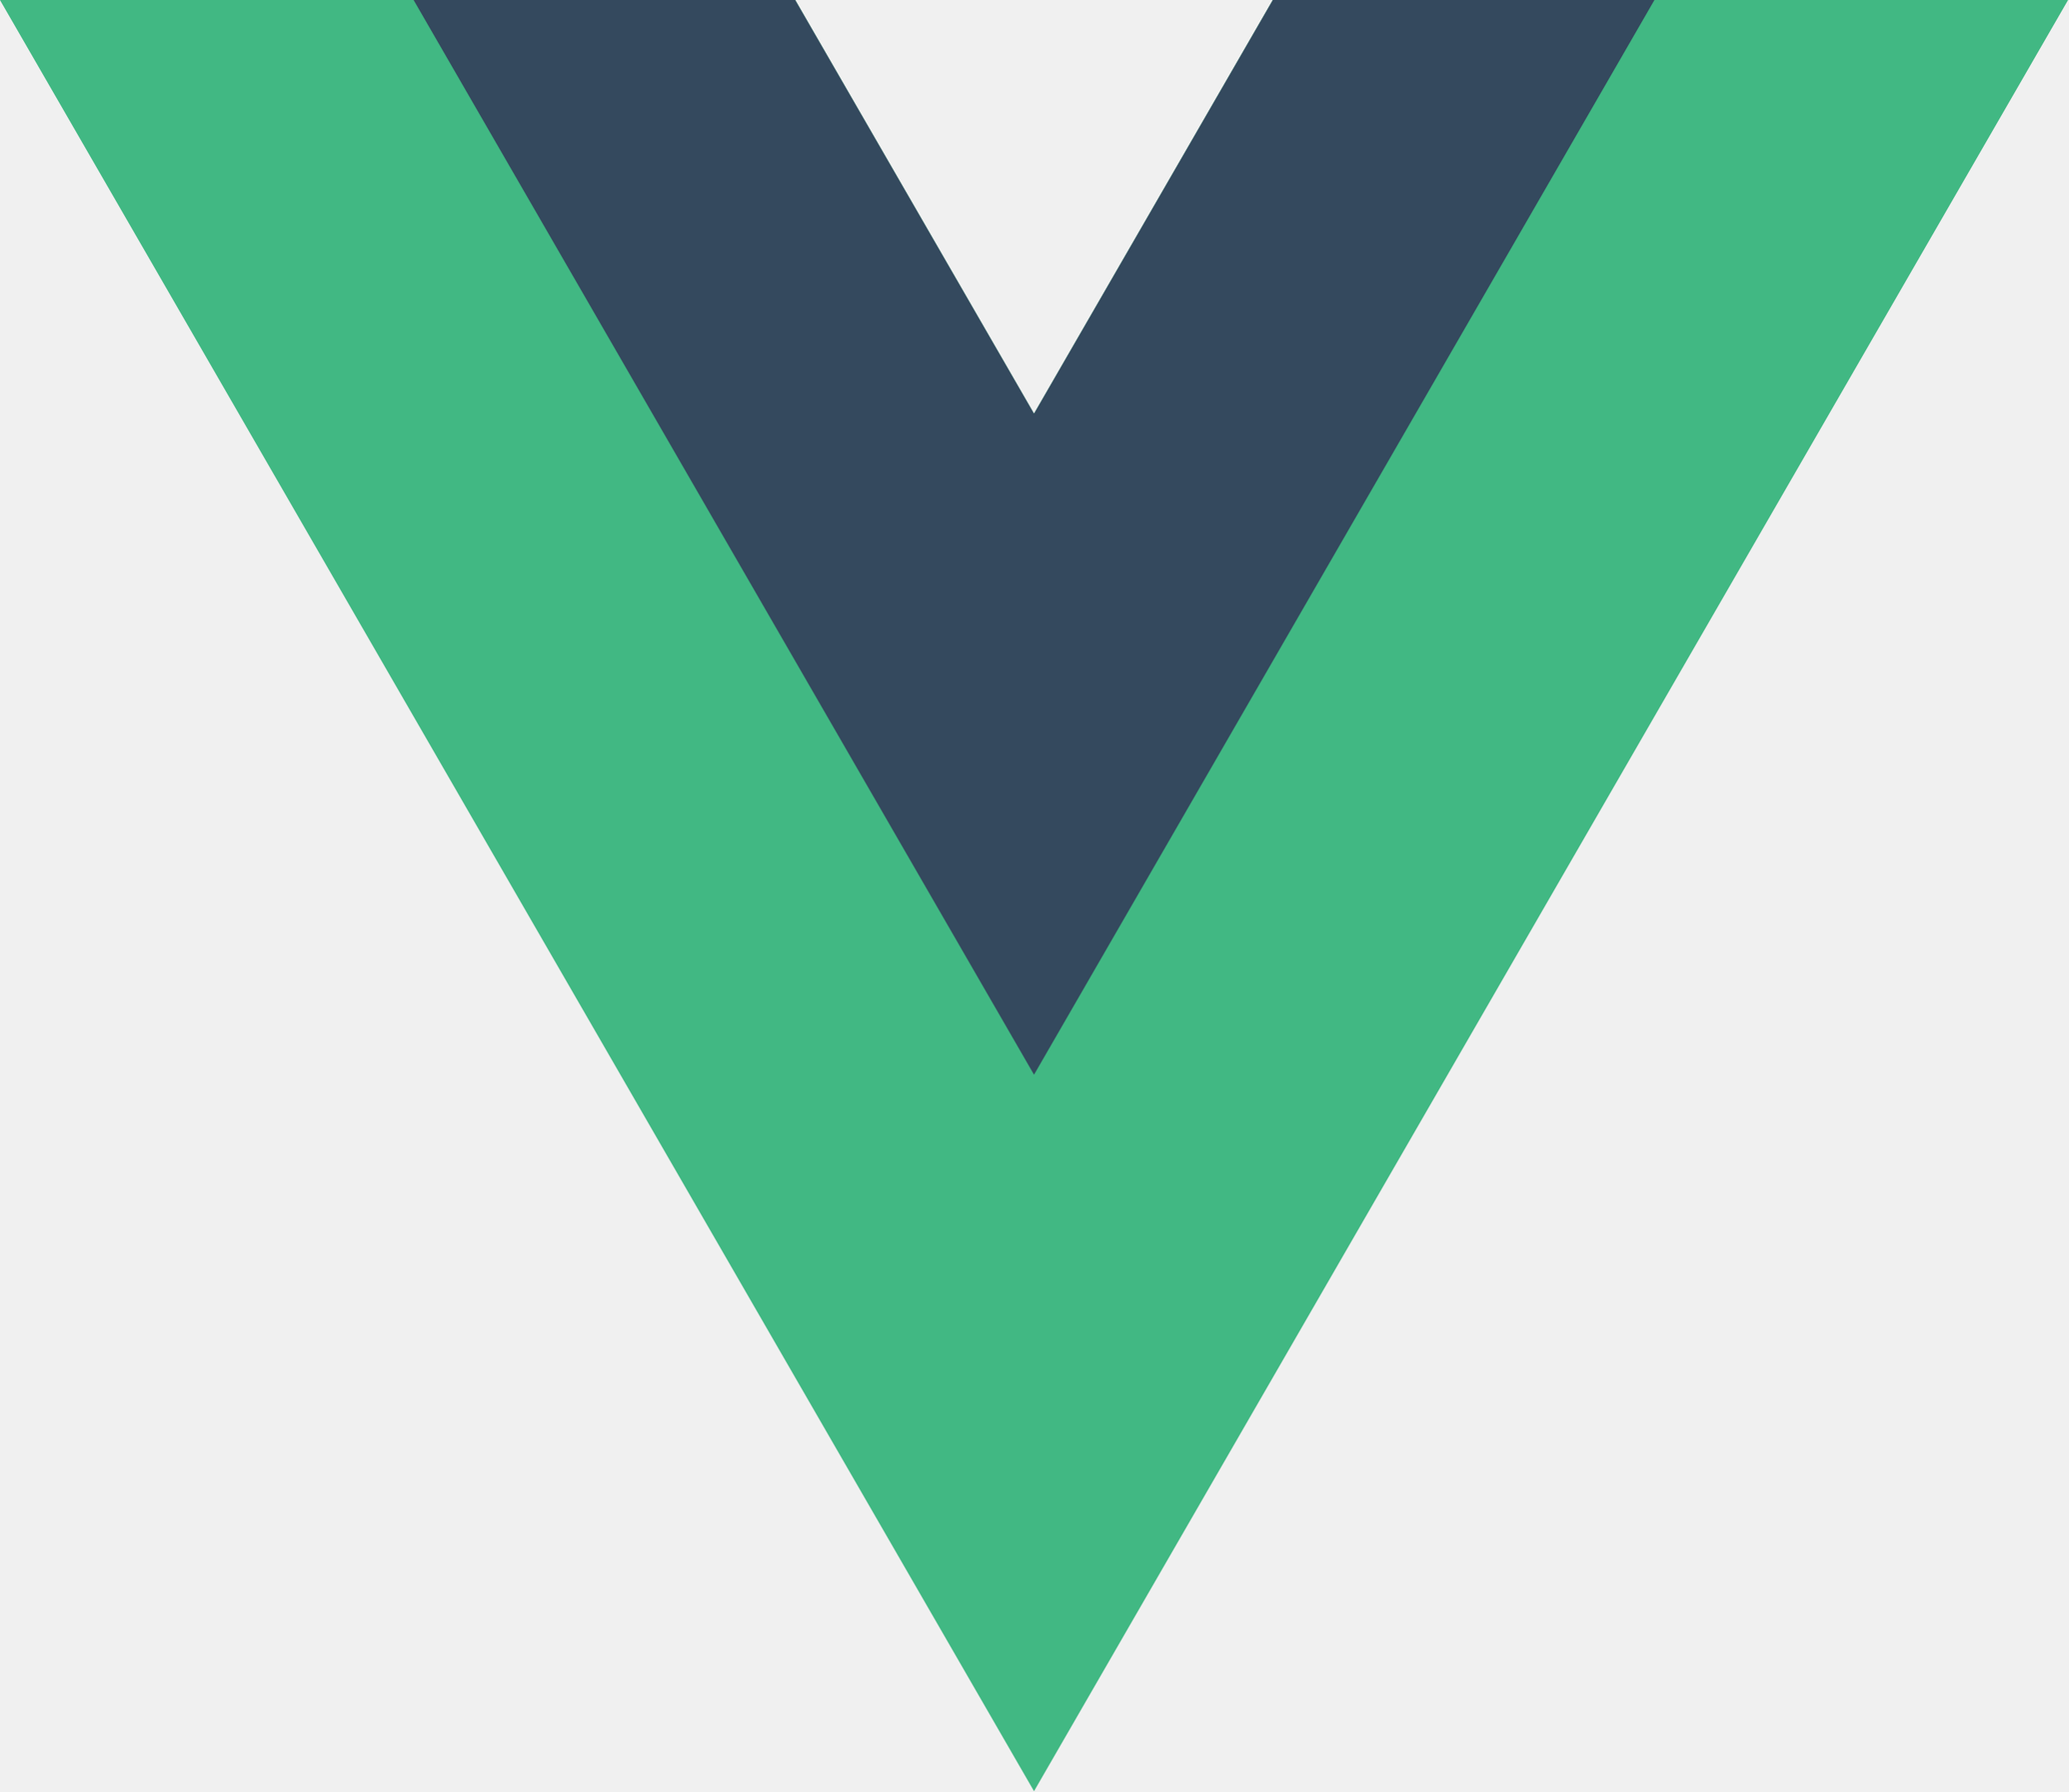
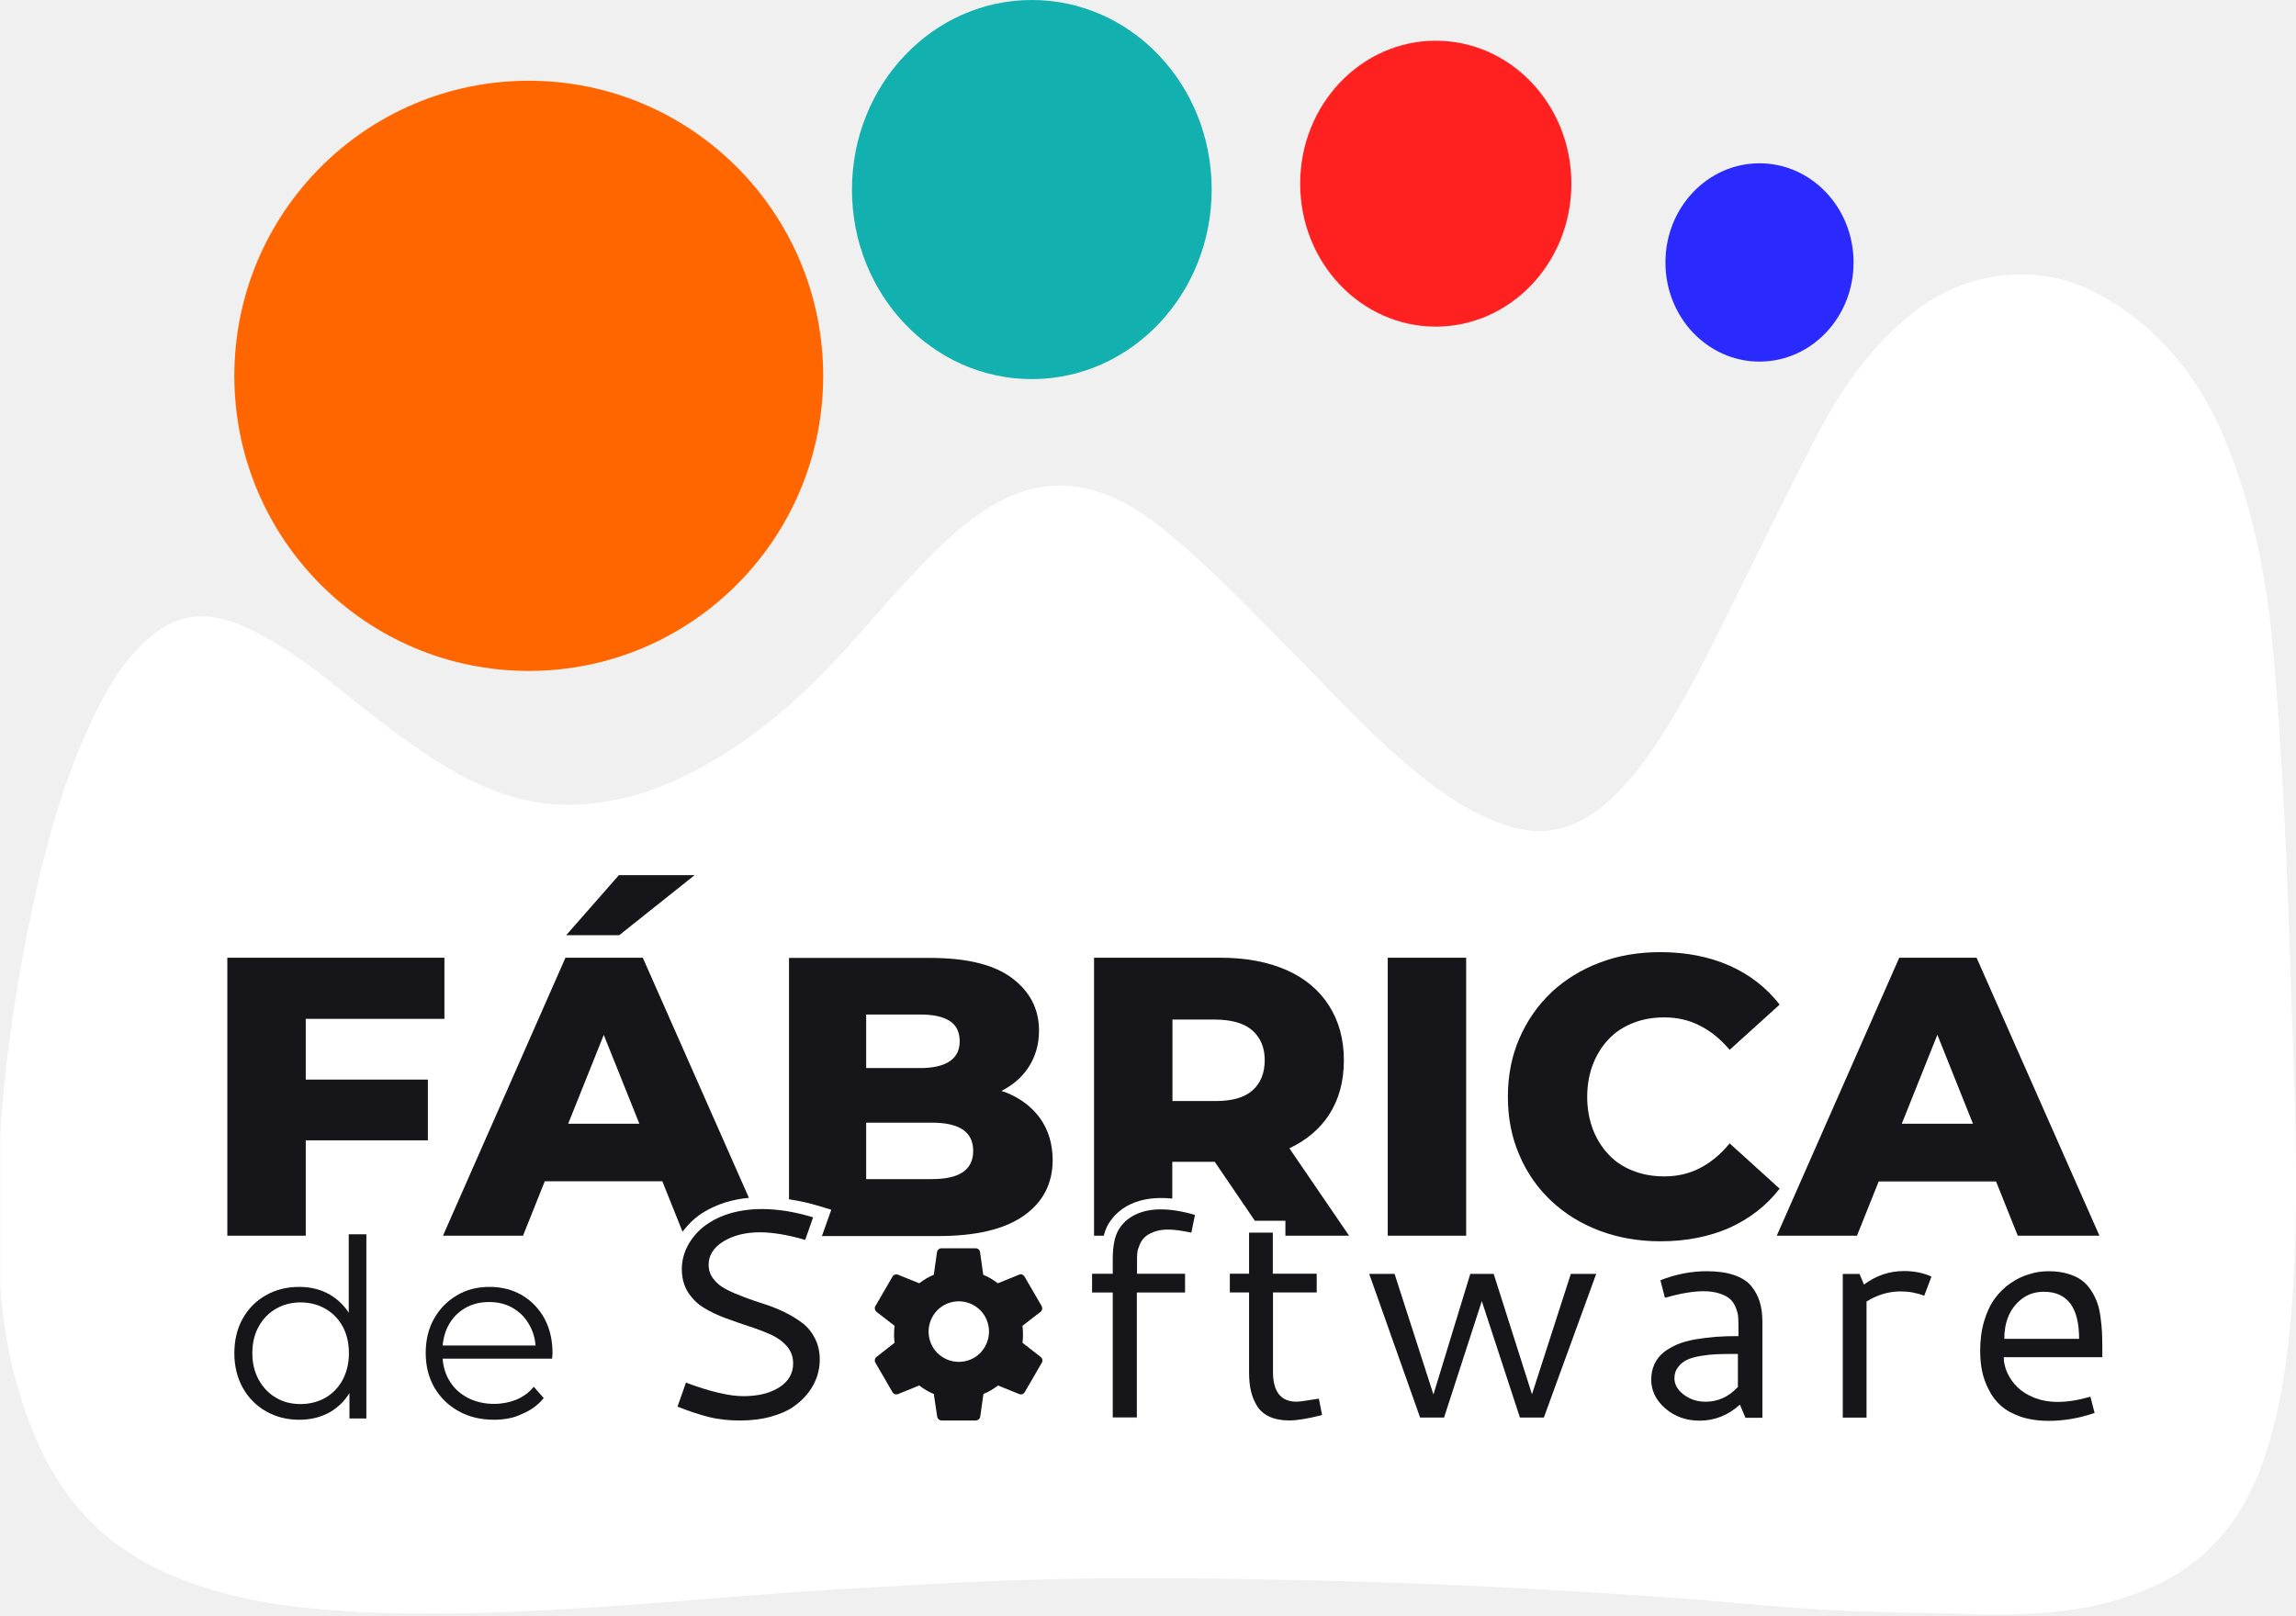
- <svg xmlns="http://www.w3.org/2000/svg" viewBox="0 0 261.76 226.69">
-   <path d="M161.096.001l-30.225 52.351L100.647.001H-.005l130.877 226.688L261.749.001z" fill="#41b883" />
-   <path d="M161.096.001l-30.225 52.351L100.647.001H52.346l78.526 136.01L209.398.001z" fill="#34495e" />
+ <svg xmlns="http://www.w3.org/2000/svg" width="243" height="171" viewBox="0 0 243 171" fill="none">
+   <g clip-path="url(#clip0_533_517)">
+     <mask id="mask0_533_517" style="mask-type:luminance" maskUnits="userSpaceOnUse" x="0" y="0" width="243" height="171">
+       <path d="M243 0H0V170.986H243V0Z" fill="white" />
+     </mask>
+     <g mask="url(#mask0_533_517)">
+       <path d="M242.676 110.435C242.39 102.629 242.182 94.844 241.801 87.039C241.477 80.588 241.076 74.138 240.467 67.707C239.782 60.494 238.317 53.471 235.576 46.754C232.778 39.922 228.475 34.655 222.213 31.201C218.273 29.026 214.086 28.568 209.803 29.522C206.186 30.323 203.082 32.327 200.341 34.941C197.049 38.109 194.479 41.907 192.347 45.99C188.959 52.536 185.742 59.158 182.469 65.761C180.147 70.436 177.805 75.092 174.873 79.367C173.198 81.81 171.333 84.081 168.973 85.836C166.117 87.954 163.034 88.508 159.684 87.458C155.934 86.294 152.736 84.081 149.671 81.581C144.97 77.707 140.877 73.165 136.575 68.833C132.121 64.349 127.762 59.711 122.832 55.78C120.434 53.872 117.826 52.364 114.894 51.696C111.068 50.838 107.528 51.849 104.235 54.005C100.751 56.276 97.934 59.33 95.117 62.402C92.795 64.94 90.587 67.593 88.246 70.073C83.334 75.283 77.871 79.711 71.419 82.63C68.183 84.1 64.794 84.978 61.254 85.168C56.21 85.436 51.622 83.852 47.301 81.237C42.942 78.604 38.964 75.379 34.967 72.173C32.549 70.226 29.999 68.471 27.277 67.02C25.62 66.123 23.888 65.436 22.023 65.284C19.32 65.055 17.093 66.219 15.151 68.089C12.677 70.493 11.002 73.508 9.536 76.657C6.224 83.775 4.359 91.371 2.817 99.08C1.617 105.129 0.742 111.236 0.209 117.381C0.114 118.392 0.057 119.423 0.019 120.434V136.044C0.285 139.804 0.875 143.525 1.96 147.151C3.331 151.769 5.234 156.12 8.375 159.765C11.839 163.791 16.179 166.215 21.014 167.856C26.42 169.669 31.978 170.318 37.612 170.623C45.379 171.043 53.145 170.738 60.873 170.28C68.544 169.822 76.196 169.116 83.868 168.562C88.645 168.219 93.442 167.99 98.22 167.703C108.289 167.112 118.359 166.978 128.428 167.112C136.156 167.207 143.904 167.398 151.632 167.703C159.36 168.009 167.088 168.467 174.816 168.982C180.927 169.383 187.038 170.07 193.147 170.413C198.267 170.718 203.408 170.699 208.527 170.871C212.278 170.986 216.009 170.909 219.738 170.337C222.898 169.841 225.963 168.963 228.856 167.493C234.243 164.745 237.688 160.223 239.649 154.326C241.42 149.04 242.162 143.563 242.581 138.01C243.265 128.85 242.999 119.652 242.676 110.435Z" fill="#FFFFFF" />
+       <path d="M109.204 40.132C119.711 40.132 128.239 31.144 128.239 20.057C128.239 8.97 119.73 0 109.204 0C98.697 0 90.169 8.989 90.169 20.076C90.169 31.163 98.697 40.132 109.204 40.132Z" fill="#12B0AE" />
+       <path d="M151.956 34.577C159.875 34.577 166.309 27.802 166.309 19.444C166.309 11.085 159.894 4.311 151.956 4.311C144.038 4.311 137.604 11.085 137.604 19.444C137.604 27.802 144.038 34.577 151.956 34.577Z" fill="#FF2020" />
+       <path d="M186.219 38.279C191.72 38.279 196.174 33.585 196.174 27.783C196.174 21.982 191.72 17.288 186.219 17.288C180.719 17.288 176.264 21.982 176.264 27.783C176.264 33.585 180.719 38.279 186.219 38.279Z" fill="#2A2AFF" />
+     </g>
+     <path d="M31.674 150.297C30.361 150.297 29.18 149.991 28.152 149.4C27.106 148.808 26.287 147.968 25.697 146.919C25.107 145.85 24.802 144.629 24.802 143.255C24.802 141.862 25.107 140.621 25.697 139.572C26.287 138.522 27.106 137.702 28.152 137.11C29.2 136.518 30.361 136.232 31.674 136.232C32.873 136.232 33.958 136.499 34.91 137.053C35.862 137.606 36.623 138.389 37.194 139.438C37.765 140.488 38.051 141.747 38.051 143.255C38.051 144.743 37.765 146.022 37.213 147.072C36.661 148.121 35.9 148.922 34.948 149.476C33.977 150.029 32.892 150.297 31.674 150.297ZM31.807 148.636C32.778 148.636 33.673 148.407 34.434 147.968C35.215 147.529 35.824 146.881 36.262 146.079C36.699 145.258 36.928 144.323 36.928 143.255C36.928 142.167 36.699 141.213 36.262 140.411C35.824 139.61 35.196 138.98 34.434 138.541C33.654 138.102 32.778 137.873 31.807 137.873C30.856 137.873 29.98 138.102 29.218 138.541C28.457 138.98 27.829 139.61 27.391 140.411C26.934 141.213 26.706 142.167 26.706 143.255C26.706 144.323 26.934 145.258 27.391 146.079C27.848 146.9 28.457 147.529 29.218 147.968C29.98 148.426 30.837 148.636 31.807 148.636ZM36.985 150.163V146.003L37.175 143.217L36.909 140.43V130.66H38.774V150.163H36.985Z" fill="#15151A" />
+     <path d="M52.289 150.296C50.862 150.296 49.606 149.991 48.52 149.38C47.435 148.769 46.598 147.949 45.97 146.88C45.361 145.812 45.056 144.609 45.056 143.235C45.056 141.861 45.342 140.659 45.932 139.609C46.522 138.56 47.321 137.739 48.349 137.129C49.377 136.518 50.519 136.232 51.795 136.232C53.089 136.232 54.231 136.518 55.24 137.11C56.249 137.701 57.029 138.522 57.619 139.571C58.19 140.64 58.476 141.861 58.476 143.235C58.476 143.331 58.476 143.407 58.457 143.522C58.438 143.617 58.438 143.712 58.438 143.827H46.465V142.434H57.448L56.706 142.987C56.706 141.995 56.496 141.098 56.058 140.316C55.64 139.533 55.05 138.923 54.307 138.484C53.565 138.045 52.727 137.835 51.756 137.835C50.805 137.835 49.967 138.045 49.206 138.484C48.463 138.923 47.873 139.533 47.455 140.316C47.036 141.098 46.826 142.014 46.826 143.026V143.312C46.826 144.361 47.055 145.277 47.512 146.079C47.969 146.88 48.616 147.491 49.453 147.949C50.291 148.388 51.224 148.617 52.289 148.617C53.127 148.617 53.907 148.464 54.631 148.178C55.354 147.873 55.982 147.434 56.496 146.804L57.543 148.006C56.934 148.751 56.172 149.304 55.24 149.686C54.402 150.105 53.394 150.296 52.289 150.296Z" fill="#15151A" />
+     <path d="M80.632 127.991C82.307 127.991 84.115 128.278 86.057 128.869L85.219 131.255C83.373 130.72 81.774 130.453 80.423 130.453C78.9 130.453 77.624 130.778 76.578 131.407C75.531 132.056 74.998 132.877 74.998 133.888C74.998 134.461 75.169 134.957 75.511 135.396C75.854 135.835 76.292 136.197 76.844 136.483C77.396 136.77 78.024 137.037 78.728 137.304C79.433 137.571 80.156 137.819 80.879 138.048C81.603 138.277 82.326 138.564 83.03 138.907C83.735 139.251 84.363 139.632 84.915 140.052C85.467 140.472 85.905 141.006 86.247 141.674C86.59 142.342 86.761 143.105 86.761 143.945C86.761 144.537 86.666 145.109 86.476 145.701C86.285 146.273 85.981 146.865 85.562 147.418C85.124 147.991 84.591 148.487 83.963 148.926C83.335 149.365 82.535 149.708 81.565 149.975C80.594 150.243 79.509 150.376 78.329 150.376C77.148 150.376 76.045 150.262 75.055 150.013C74.065 149.765 72.942 149.403 71.705 148.907L72.599 146.369C75.169 147.323 77.187 147.8 78.671 147.8C80.232 147.8 81.489 147.494 82.478 146.865C83.449 146.235 83.944 145.395 83.944 144.346C83.944 143.64 83.735 143.048 83.297 142.533C82.859 142.018 82.307 141.617 81.603 141.292C80.917 140.987 80.137 140.682 79.299 140.415C78.462 140.147 77.624 139.842 76.787 139.537C75.949 139.231 75.188 138.869 74.503 138.449C73.817 138.029 73.246 137.476 72.808 136.789C72.371 136.083 72.162 135.262 72.162 134.327C72.162 133.487 72.371 132.686 72.771 131.904C73.17 131.14 73.741 130.453 74.445 129.881C75.169 129.308 76.064 128.831 77.129 128.488C78.215 128.163 79.376 127.991 80.632 127.991Z" fill="#15151A" />
+     <path d="M123.67 130.163C123.061 130.163 122.547 130.24 122.11 130.412C121.672 130.583 121.348 130.774 121.12 131.003C120.891 131.232 120.72 131.499 120.606 131.805C120.473 132.11 120.396 132.377 120.377 132.568C120.358 132.759 120.339 132.969 120.339 133.198V134.839H125.422V136.824H120.32V150.048H117.77V136.824H115.581V134.839H117.77V133.293C117.77 131.957 117.96 130.946 118.36 130.24C118.76 129.534 119.35 128.98 120.13 128.599C120.91 128.217 121.805 128.026 122.833 128.026C123.937 128.026 125.136 128.217 126.469 128.618L126.088 130.488C125.155 130.297 124.337 130.163 123.67 130.163Z" fill="#15151A" />
+     <path d="M139.926 149.797C138.441 150.179 137.28 150.37 136.461 150.37C135.624 150.37 134.939 150.236 134.348 149.969C133.777 149.702 133.339 149.32 133.035 148.824C132.73 148.328 132.521 147.794 132.388 147.221C132.255 146.649 132.197 146 132.197 145.256V136.821H130.161V134.836H132.197V130.485H134.71V134.836H139.355V136.821H134.729V145.236C134.729 147.336 135.567 148.385 137.223 148.385C137.527 148.385 138.308 148.271 139.583 148.061L139.926 149.797Z" fill="#15151A" />
+     <path d="M144.913 134.857H147.597L151.709 147.624L155.611 134.857H158.085L162.14 147.604L166.251 134.857H168.935L163.396 150.066H160.864L156.829 137.739L152.832 150.066H150.3L144.913 134.857Z" fill="#15151A" />
+     <path d="M180.641 134.573C181.765 134.573 182.717 134.707 183.515 134.974C184.297 135.241 184.905 135.622 185.323 136.119C185.742 136.615 186.048 137.187 186.238 137.798C186.429 138.409 186.524 139.115 186.524 139.916V150.088H184.734L184.144 148.695C182.906 149.821 181.479 150.393 179.879 150.393C178.453 150.393 177.234 149.954 176.245 149.095C175.255 148.237 174.76 147.206 174.76 146.061C174.76 145.45 174.874 144.897 175.103 144.401C175.331 143.905 175.654 143.504 176.073 143.16C176.492 142.836 176.987 142.55 177.52 142.321C178.053 142.092 178.7 141.92 179.423 141.786C180.147 141.672 180.87 141.576 181.594 141.519C182.316 141.462 183.116 141.443 183.992 141.443V140.241C183.992 139.897 183.972 139.592 183.954 139.325C183.934 139.077 183.839 138.752 183.706 138.409C183.553 138.046 183.364 137.76 183.116 137.531C182.868 137.302 182.507 137.092 182.013 136.939C181.517 136.768 180.927 136.691 180.26 136.691C179.214 136.691 177.863 136.92 176.206 137.378L175.731 135.527C177.387 134.878 179.024 134.573 180.641 134.573ZM183.972 143.332H183.041C182.45 143.332 181.955 143.351 181.517 143.37C181.08 143.389 180.584 143.447 179.994 143.542C179.423 143.637 178.948 143.771 178.567 143.943C178.205 144.115 177.882 144.363 177.615 144.706C177.348 145.031 177.215 145.431 177.215 145.908C177.215 146.557 177.539 147.13 178.186 147.626C178.833 148.122 179.614 148.389 180.508 148.389C181.822 148.389 182.964 147.874 183.934 146.824V143.332H183.972Z" fill="#15151A" />
+     <path d="M197.278 135.985C198.554 135.031 199.964 134.554 201.524 134.554C202.589 134.554 203.56 134.744 204.417 135.145L203.655 137.168C202.855 136.863 202.018 136.71 201.162 136.71C199.886 136.71 198.687 137.073 197.546 137.779V150.068H195.033V134.859H196.804L197.278 135.985Z" fill="#15151A" />
+     <path d="M216.845 134.573C217.59 134.573 218.255 134.668 218.846 134.84C219.435 135.012 219.93 135.241 220.311 135.527C220.71 135.813 221.033 136.176 221.319 136.615C221.605 137.054 221.815 137.493 221.966 137.912C222.119 138.332 222.234 138.829 222.309 139.42C222.385 140.012 222.442 140.508 222.462 140.947C222.48 141.386 222.5 141.882 222.5 142.473V143.676H212.068C212.068 144.229 212.201 144.782 212.449 145.336C212.697 145.889 213.058 146.386 213.515 146.843C213.971 147.301 214.563 147.664 215.305 147.969C216.047 148.256 216.865 148.408 217.778 148.408C218.846 148.408 219.987 148.218 221.243 147.855L221.682 149.572C220.025 150.145 218.427 150.412 216.827 150.412C215.704 150.412 214.714 150.259 213.858 149.973C213.001 149.668 212.296 149.286 211.764 148.809C211.231 148.332 210.794 147.76 210.47 147.092C210.127 146.424 209.899 145.756 209.766 145.088C209.633 144.42 209.575 143.733 209.575 142.989C209.575 141.844 209.708 140.813 209.994 139.859C210.28 138.905 210.641 138.122 211.117 137.474C211.592 136.825 212.145 136.29 212.773 135.851C213.402 135.413 214.067 135.088 214.753 134.897C215.4 134.668 216.123 134.573 216.845 134.573ZM216.313 136.748C215.418 136.748 214.638 136.997 213.991 137.493C213.344 137.989 212.868 138.619 212.564 139.344C212.259 140.088 212.126 140.87 212.126 141.729H220.045C220.045 138.409 218.806 136.748 216.313 136.748Z" fill="#15151A" />
+     <path d="M32.359 130.813H24.06V101.387H47.035V107.856H32.359V130.813ZM31.731 114.287H45.284V120.718H31.731V114.287Z" fill="#15151A" />
+     <path d="M146.874 130.813V101.387H155.173V130.813H146.874Z" fill="#15151A" />
+     <path d="M175.73 131.404C173.408 131.404 171.276 131.022 169.316 130.297C167.355 129.553 165.642 128.503 164.195 127.149C162.749 125.794 161.607 124.172 160.807 122.282C159.989 120.412 159.589 118.351 159.589 116.099C159.589 113.867 159.989 111.806 160.807 109.916C161.626 108.046 162.749 106.424 164.195 105.05C165.642 103.695 167.355 102.646 169.316 101.901C171.276 101.157 173.408 100.795 175.73 100.795C178.433 100.795 180.87 101.272 183.001 102.207C185.135 103.142 186.923 104.516 188.35 106.348L183.059 111.138C182.108 110.012 181.06 109.153 179.919 108.581C178.776 107.989 177.52 107.703 176.149 107.703C174.95 107.703 173.846 107.894 172.837 108.294C171.828 108.695 170.972 109.248 170.267 109.993C169.563 110.737 168.992 111.634 168.592 112.664C168.193 113.695 167.983 114.859 167.983 116.118C167.983 117.378 168.193 118.523 168.592 119.572C168.992 120.603 169.563 121.5 170.267 122.244C170.972 122.988 171.847 123.561 172.837 123.943C173.846 124.343 174.95 124.534 176.149 124.534C177.52 124.534 178.776 124.248 179.919 123.656C181.06 123.065 182.108 122.206 183.059 121.042L188.35 125.832C186.923 127.664 185.135 129.038 183.001 129.992C180.87 130.927 178.433 131.404 175.73 131.404Z" fill="#15151A" />
+     <path d="M188.047 130.813L201.009 101.387H209.194L222.196 130.813H213.553L203.408 105.452H206.681L196.535 130.813H188.047ZM195.146 125.069L197.278 118.962H211.631L213.763 125.069H195.146Z" fill="#15151A" />
+     <path d="M117.256 129.668C117.789 128.733 118.569 128.008 119.578 127.512C120.835 126.901 122.357 126.71 124.07 126.882V122.989H128.563L132.807 129.229H136.043V130.813H142.782L136.462 121.558C138.251 120.718 139.66 119.535 140.65 118.027C141.697 116.424 142.23 114.497 142.23 112.226C142.23 110.012 141.697 108.085 140.65 106.444C139.603 104.803 138.099 103.543 136.138 102.684C134.178 101.826 131.856 101.387 129.172 101.387H115.79V130.813H116.818C116.932 130.393 117.065 130.012 117.256 129.668ZM132.56 109.096C133.417 109.86 133.854 110.909 133.854 112.226C133.854 113.6 133.417 114.669 132.56 115.432C131.703 116.195 130.39 116.558 128.658 116.558H124.089V107.932H128.658C130.39 107.951 131.703 108.333 132.56 109.096Z" fill="#15151A" />
+     <path d="M70.106 125.069L72.238 130.393C72.638 129.859 73.094 129.363 73.627 128.924C74.465 128.237 75.512 127.703 76.73 127.302C77.529 127.054 78.367 126.882 79.262 126.806L68.031 101.387H59.846L46.883 130.813H55.354L57.657 125.05H70.106V125.069ZM60.132 118.962L63.901 109.554L67.669 118.962H60.132Z" fill="#15151A" />
+     <path d="M73.513 92.647H65.499L59.922 99.002H65.537L73.513 92.647Z" fill="#15151A" />
+     <path d="M110.099 118.409C109.242 117.207 108.043 116.291 106.501 115.661C106.33 115.603 106.158 115.546 105.987 115.489C107.167 114.878 108.119 114.077 108.785 113.085C109.565 111.939 109.965 110.604 109.965 109.096C109.965 106.825 109.014 104.974 107.11 103.543C105.207 102.112 102.313 101.406 98.43 101.406H83.507V126.958C84.534 127.111 85.581 127.34 86.666 127.664L87.98 128.065L86.99 130.851H99.287C103.265 130.851 106.272 130.145 108.328 128.714C110.384 127.282 111.412 125.298 111.412 122.779C111.393 121.061 110.955 119.63 110.099 118.409ZM97.383 107.398C98.773 107.398 99.82 107.627 100.524 108.085C101.228 108.543 101.571 109.268 101.571 110.241C101.571 111.157 101.228 111.863 100.524 112.34C99.82 112.817 98.773 113.066 97.383 113.066H91.673V107.398H97.383ZM101.913 124.077C101.19 124.573 100.086 124.821 98.639 124.821H91.673V118.848H98.639C100.086 118.848 101.19 119.096 101.913 119.592C102.637 120.088 102.999 120.832 102.999 121.844C102.999 122.836 102.637 123.58 101.913 124.077Z" fill="#15151A" />
+     <path d="M101.475 144.17C100.619 144.17 99.819 143.826 99.21 143.235C98.62 142.643 98.278 141.823 98.278 140.964C98.278 140.105 98.62 139.304 99.21 138.693C99.8 138.101 100.619 137.758 101.475 137.758C102.332 137.758 103.131 138.101 103.741 138.693C104.331 139.285 104.673 140.105 104.673 140.964C104.673 141.823 104.331 142.624 103.741 143.235C103.131 143.846 102.313 144.17 101.475 144.17ZM108.214 142.147C108.252 141.861 108.271 141.556 108.271 141.269C108.271 140.983 108.252 140.678 108.214 140.353L110.136 138.865C110.308 138.731 110.346 138.483 110.251 138.273L108.423 135.125C108.309 134.934 108.061 134.838 107.871 134.934L105.606 135.85C105.13 135.487 104.635 135.182 104.064 134.953L103.722 132.529C103.702 132.415 103.645 132.319 103.569 132.262C103.493 132.186 103.379 132.147 103.265 132.147H99.629C99.4 132.147 99.21 132.319 99.172 132.529L98.829 134.953C98.258 135.182 97.763 135.487 97.288 135.85L95.023 134.934C94.832 134.857 94.585 134.934 94.47 135.125L92.643 138.273C92.529 138.464 92.586 138.712 92.757 138.865L94.68 140.353C94.642 140.659 94.623 140.964 94.623 141.269C94.623 141.575 94.642 141.861 94.68 142.147L92.757 143.655C92.586 143.788 92.529 144.036 92.643 144.246L94.47 147.395C94.585 147.586 94.832 147.662 95.023 147.586L97.288 146.67C97.763 147.032 98.258 147.338 98.829 147.567L99.191 149.99C99.229 150.2 99.42 150.372 99.648 150.372H103.284C103.512 150.372 103.702 150.2 103.741 149.99L104.083 147.567C104.654 147.338 105.149 147.032 105.625 146.67L107.89 147.586C108.08 147.662 108.328 147.586 108.442 147.395L110.27 144.246C110.384 144.055 110.327 143.807 110.155 143.655L108.214 142.147Z" fill="#15151A" />
+     <path d="M55.963 71.026C73.172 71.026 87.123 57.04 87.123 39.787C87.123 22.534 73.172 8.547 55.963 8.547C38.753 8.547 24.802 22.534 24.802 39.787C24.802 57.04 38.753 71.026 55.963 71.026Z" fill="#FF6600" />
+   </g>
+   <defs>
+     <clipPath id="clip0_533_517">
+       <rect width="243" height="171" fill="white" />
+     </clipPath>
+   </defs>
</svg>
